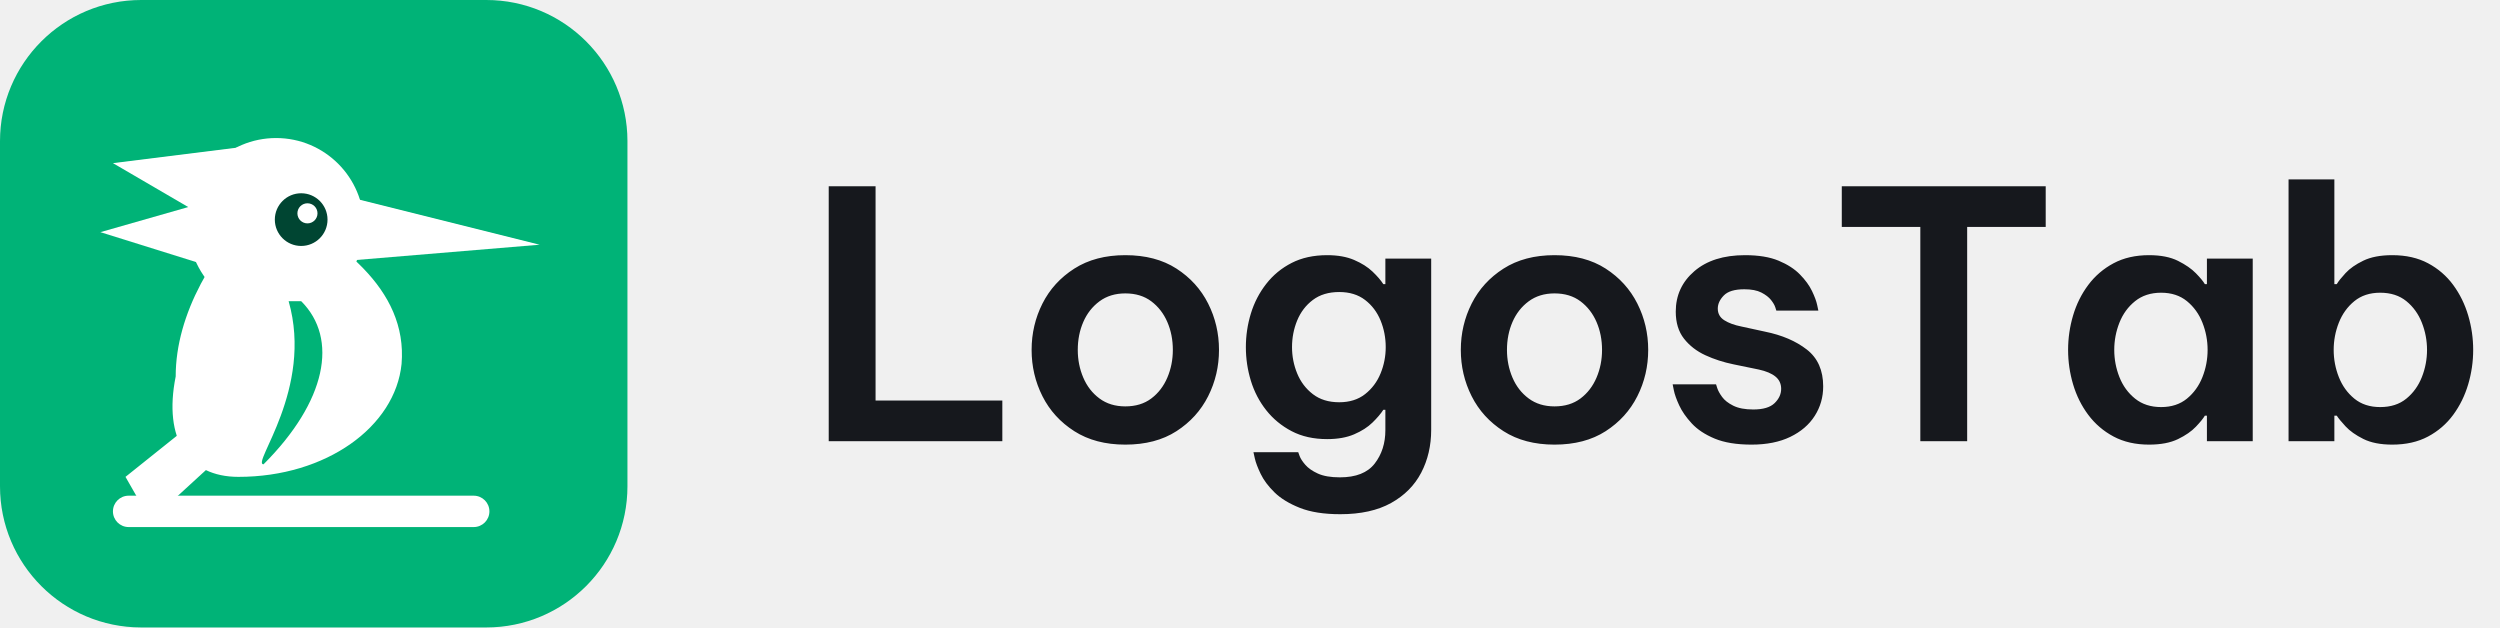
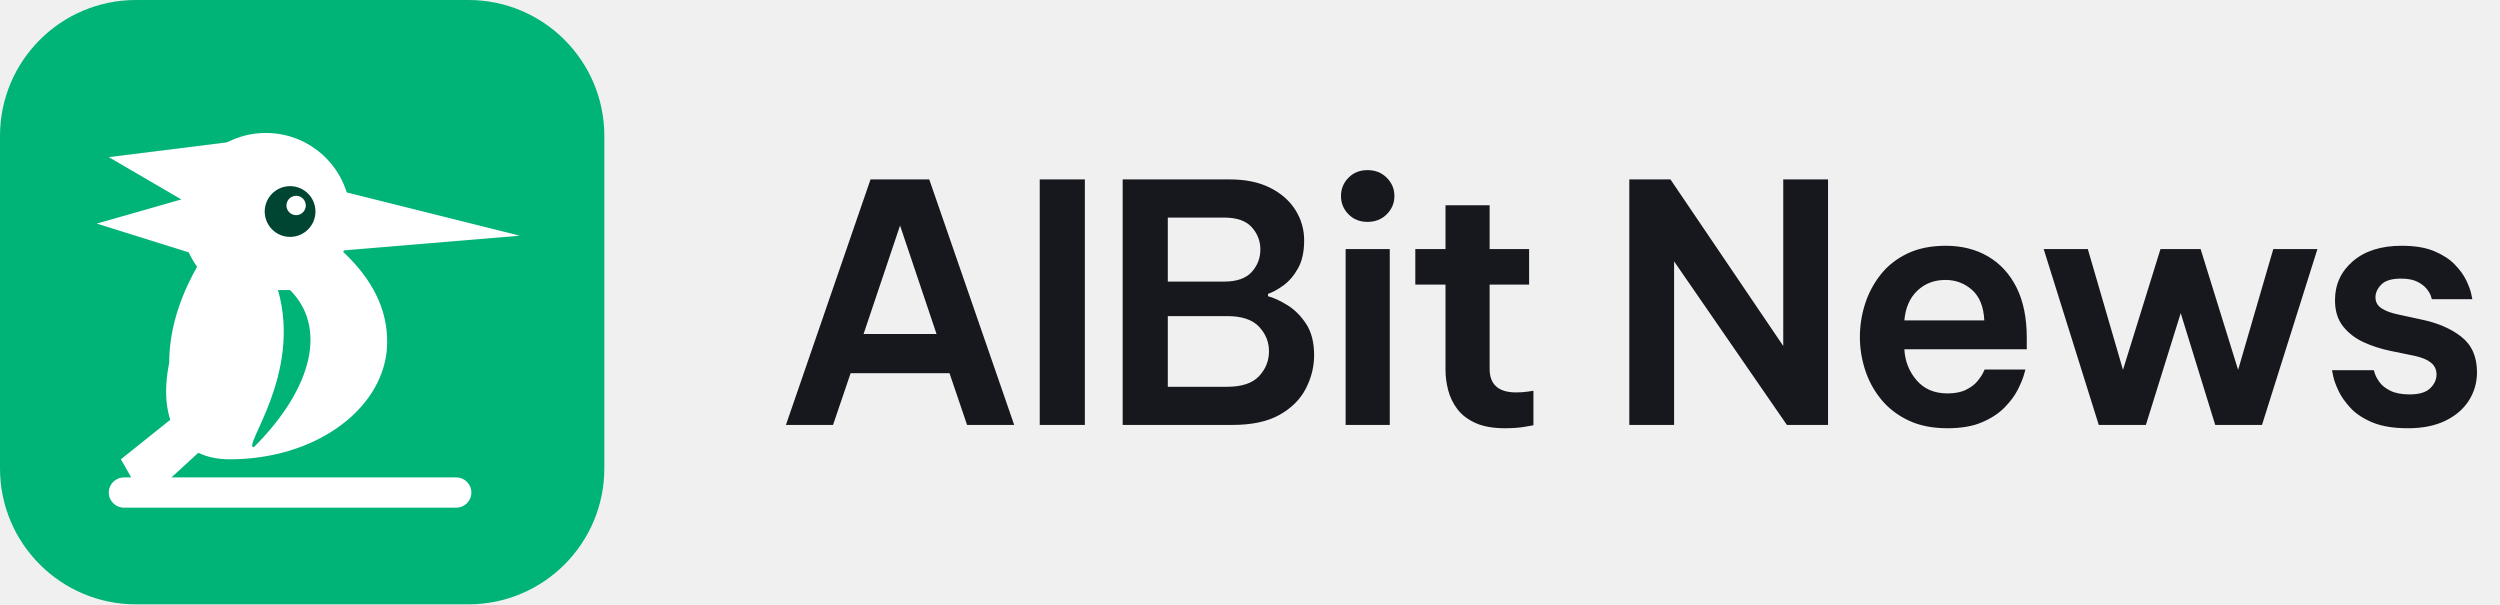
- <svg xmlns="http://www.w3.org/2000/svg" width="1020" height="256" viewBox="0 0 1020 256" role="img" aria-label="LogosTab">
+ <svg xmlns="http://www.w3.org/2000/svg" width="1059" height="256" viewBox="0 0 1059 256" role="img" aria-label="AIBit News">
  <defs>
    <mask id="m-a-kingfisher-emerald-light-lk" maskUnits="userSpaceOnUse" x="0" y="0" width="256" height="256">
      <rect width="256" height="256" fill="#000" />
      <path d="M 107.52 81.92 C 138.24 97.28, 166.40 117.76, 163.84 148.48 C 161.28 174.08, 133.12 194.56, 97.28 194.56 C 76.80 194.56, 66.56 179.20, 71.68 153.60 C 71.68 128.00, 87.04 102.40, 107.52 81.92 Z" fill="#ffffff" />
      <circle cx="112.64" cy="92.16" r="35.84" fill="#ffffff" />
      <polygon points="107.52,58.88 46.08,66.56 76.80,84.48 40.96,94.72 81.92,107.52" fill="#ffffff" />
      <polygon points="128.00,76.80 220.16,99.84 128.00,107.52" fill="#ffffff" />
      <polygon points="92.16,184.32 61.44,212.48 51.20,194.56 76.80,174.08" fill="#ffffff" />
      <rect x="46.08" y="202.24" width="153.60" height="12.80" rx="6.40" fill="#ffffff" />
      <path d="M 122.88 122.88 C 138.24 138.24, 133.12 163.84, 107.52 189.44 C 102.40 189.44, 128.00 158.72, 117.76 122.88 Z" fill="#000000" />
    </mask>
  </defs>
  <rect width="256" height="256" rx="57.60" fill="#00B377" />
  <rect width="256" height="256" fill="#FFFFFF" mask="url(#m-a-kingfisher-emerald-light-lk)" />
  <circle cx="122.88" cy="89.60" r="10.75" fill="#004532" />
  <circle cx="125.44" cy="87.04" r="4.10" fill="#FFFFFF" />
-   <path fill="#16181D" d="M338.119 180.0V76.0H357.232V163.416H408.951V180.0ZM459.124 181.405Q446.897 181.405 438.324 175.924Q429.751 170.443 425.324 161.659Q420.897 152.876 420.897 142.757Q420.897 132.638 425.324 123.854Q429.751 115.07 438.324 109.589Q446.897 104.108 459.124 104.108Q471.492 104.108 479.995 109.589Q488.497 115.07 492.924 123.854Q497.351 132.638 497.351 142.757Q497.351 152.876 492.924 161.659Q488.497 170.443 479.995 175.924Q471.492 181.405 459.124 181.405ZM459.124 165.805Q465.449 165.805 469.735 162.573Q474.022 159.341 476.27 154.07Q478.519 148.8 478.519 142.757Q478.519 136.573 476.27 131.373Q474.022 126.173 469.735 122.941Q465.449 119.708 459.124 119.708Q452.941 119.708 448.584 122.941Q444.227 126.173 441.978 131.373Q439.73 136.573 439.73 142.757Q439.73 148.8 441.978 154.07Q444.227 159.341 448.584 162.573Q452.941 165.805 459.124 165.805ZM546.822 209.795Q536.843 209.795 530.308 207.195Q523.773 204.595 519.978 200.87Q516.184 197.146 514.357 193.351Q512.53 189.557 511.968 187.027Q511.405 184.497 511.405 184.497H529.676Q529.676 184.497 530.238 186.043Q530.8 187.589 532.557 189.627Q534.314 191.665 537.686 193.211Q541.059 194.757 546.681 194.757Q556.519 194.757 560.876 189.135Q565.232 183.514 565.232 175.503V167.211H564.389Q562.843 169.6 559.962 172.411Q557.081 175.222 552.514 177.189Q547.946 179.157 541.481 179.157Q533.189 179.157 527.005 175.924Q520.822 172.692 516.605 167.351Q512.389 162.011 510.351 155.335Q508.314 148.659 508.314 141.632Q508.314 134.605 510.351 127.93Q512.389 121.254 516.605 115.843Q520.822 110.432 527.005 107.27Q533.189 104.108 541.481 104.108Q547.946 104.108 552.514 106.076Q557.081 108.043 559.962 110.784Q562.843 113.524 564.389 115.914H565.232V105.514H583.924V175.362Q583.924 185.059 579.849 192.859Q575.773 200.659 567.551 205.227Q559.33 209.795 546.822 209.795ZM546.4 164.119Q552.724 164.119 556.941 160.816Q561.157 157.514 563.265 152.384Q565.373 147.254 565.373 141.632Q565.373 135.87 563.265 130.741Q561.157 125.611 556.941 122.378Q552.724 119.146 546.4 119.146Q539.935 119.146 535.649 122.378Q531.362 125.611 529.254 130.741Q527.146 135.87 527.146 141.632Q527.146 147.254 529.254 152.384Q531.362 157.514 535.649 160.816Q539.935 164.119 546.4 164.119ZM634.238 181.405Q622.011 181.405 613.438 175.924Q604.865 170.443 600.438 161.659Q596.011 152.876 596.011 142.757Q596.011 132.638 600.438 123.854Q604.865 115.07 613.438 109.589Q622.011 104.108 634.238 104.108Q646.605 104.108 655.108 109.589Q663.611 115.07 668.038 123.854Q672.465 132.638 672.465 142.757Q672.465 152.876 668.038 161.659Q663.611 170.443 655.108 175.924Q646.605 181.405 634.238 181.405ZM634.238 165.805Q640.562 165.805 644.849 162.573Q649.135 159.341 651.384 154.07Q653.632 148.8 653.632 142.757Q653.632 136.573 651.384 131.373Q649.135 126.173 644.849 122.941Q640.562 119.708 634.238 119.708Q628.054 119.708 623.697 122.941Q619.341 126.173 617.092 131.373Q614.843 136.573 614.843 142.757Q614.843 148.8 617.092 154.07Q619.341 159.341 623.697 162.573Q628.054 165.805 634.238 165.805ZM714.627 181.405Q705.492 181.405 699.589 178.946Q693.686 176.486 690.243 172.762Q686.8 169.038 685.114 165.384Q683.427 161.73 682.935 159.27Q682.443 156.811 682.443 156.811H700.151Q700.151 156.811 700.643 158.357Q701.135 159.903 702.611 161.941Q704.086 163.978 707.178 165.524Q710.27 167.07 715.33 167.07Q721.373 167.07 724.043 164.47Q726.714 161.87 726.714 158.638Q726.714 155.546 724.395 153.649Q722.076 151.751 717.578 150.768L707.319 148.659Q701.135 147.395 695.795 144.935Q690.454 142.476 687.081 138.189Q683.708 133.903 683.708 127.157Q683.708 117.178 691.297 110.643Q698.886 104.108 711.957 104.108Q720.249 104.108 725.659 106.357Q731.07 108.605 734.373 111.978Q737.676 115.351 739.292 118.724Q740.908 122.097 741.4 124.416Q741.892 126.735 741.892 126.735H724.746Q724.746 126.735 724.324 125.4Q723.903 124.065 722.568 122.378Q721.232 120.692 718.632 119.357Q716.032 118.022 711.676 118.022Q705.773 118.022 703.314 120.551Q700.854 123.081 700.854 125.892Q700.854 128.984 703.524 130.67Q706.195 132.357 710.411 133.2L720.108 135.308Q730.508 137.416 737.184 142.616Q743.859 147.816 743.859 157.654Q743.859 164.259 740.416 169.67Q736.973 175.081 730.438 178.243Q723.903 181.405 714.627 181.405ZM783.492 180.0V92.584H751.449V76.0H834.649V92.584H802.605V180.0ZM876.811 104.108Q883.978 104.108 888.616 106.427Q893.254 108.746 895.924 111.486Q898.595 114.227 899.578 115.914H900.422V105.514H919.114V180.0H900.422V169.6H899.578Q898.595 171.286 895.924 174.097Q893.254 176.908 888.616 179.157Q883.978 181.405 876.811 181.405Q868.519 181.405 862.335 178.103Q856.151 174.8 852.005 169.249Q847.859 163.697 845.822 156.811Q843.784 149.924 843.784 142.757Q843.784 135.589 845.822 128.703Q847.859 121.816 852.005 116.265Q856.151 110.714 862.335 107.411Q868.519 104.108 876.811 104.108ZM881.73 119.427Q875.405 119.427 871.119 122.87Q866.832 126.314 864.724 131.654Q862.616 136.995 862.616 142.757Q862.616 148.519 864.724 153.859Q866.832 159.2 871.119 162.643Q875.405 166.086 881.73 166.086Q888.054 166.086 892.27 162.643Q896.486 159.2 898.595 153.859Q900.703 148.519 900.703 142.757Q900.703 136.995 898.595 131.654Q896.486 126.314 892.27 122.87Q888.054 119.427 881.73 119.427ZM976.032 181.405Q968.865 181.405 964.227 179.086Q959.589 176.768 956.989 173.957Q954.389 171.146 953.405 169.6H952.422V180.0H933.73V73.189H952.422V115.914H953.405Q954.389 114.227 956.989 111.416Q959.589 108.605 964.227 106.357Q968.865 104.108 976.032 104.108Q984.465 104.108 990.649 107.411Q996.832 110.714 1000.908 116.265Q1004.984 121.816 1007.022 128.703Q1009.059 135.589 1009.059 142.757Q1009.059 149.924 1007.022 156.811Q1004.984 163.697 1000.908 169.249Q996.832 174.8 990.649 178.103Q984.465 181.405 976.032 181.405ZM971.114 166.086Q977.578 166.086 981.795 162.643Q986.011 159.2 988.119 153.859Q990.227 148.519 990.227 142.757Q990.227 136.995 988.119 131.654Q986.011 126.314 981.795 122.87Q977.578 119.427 971.114 119.427Q964.789 119.427 960.573 122.87Q956.357 126.314 954.249 131.654Q952.141 136.995 952.141 142.757Q952.141 148.519 954.249 153.859Q956.357 159.2 960.573 162.643Q964.789 166.086 971.114 166.086Z" />
+   <path fill="#16181D" d="M332.919 180.0 368.757 76.0H393.632L429.611 180.0H409.654L402.205 158.076H360.324L352.876 180.0ZM365.805 141.492H396.724L381.265 95.535ZM440.432 180.0V76.0H459.546V180.0ZM475.568 180.0V76.0H520.962Q530.941 76.0 537.968 79.514Q544.995 83.027 548.719 88.93Q552.443 94.832 552.443 101.859Q552.443 109.027 549.843 113.665Q547.243 118.303 543.659 120.903Q540.076 123.503 537.124 124.486V125.47Q540.778 126.454 545.346 129.265Q549.914 132.076 553.286 137.205Q556.659 142.335 556.659 150.486Q556.659 157.795 553.146 164.611Q549.632 171.427 542.043 175.714Q534.454 180.0 521.946 180.0ZM518.432 92.162H494.681V119.286H518.432Q526.584 119.286 530.238 115.211Q533.892 111.135 533.892 105.654Q533.892 100.314 530.238 96.238Q526.584 92.162 518.432 92.162ZM519.838 133.903H494.681V163.838H519.838Q529.114 163.838 533.33 159.341Q537.546 154.843 537.546 148.8Q537.546 142.897 533.33 138.4Q529.114 133.903 519.838 133.903ZM579.286 93.989Q574.368 93.989 571.205 90.757Q568.043 87.524 568.043 83.027Q568.043 78.53 571.205 75.297Q574.368 72.065 579.286 72.065Q584.205 72.065 587.438 75.297Q590.67 78.53 590.67 83.027Q590.67 87.524 587.438 90.757Q584.205 93.989 579.286 93.989ZM570.011 180.0V105.514H588.703V180.0ZM637.47 181.405Q629.881 181.405 624.962 179.157Q620.043 176.908 617.303 173.254Q614.562 169.6 613.438 165.243Q612.314 160.886 612.314 156.67V120.551H599.524V105.514H612.314V86.962H631.005V105.514H647.73V120.551H631.005V156.249Q631.005 166.227 642.249 166.227Q644.919 166.227 647.238 165.876Q649.557 165.524 649.557 165.524V180.141Q649.557 180.141 645.973 180.773Q642.389 181.405 637.47 181.405ZM690.173 180.0V76.0H707.6L755.384 146.551V76.0H774.357V180.0H756.93L709.146 110.714V180.0ZM824.951 181.405Q815.395 181.405 808.438 178.103Q801.481 174.8 796.914 169.249Q792.346 163.697 790.097 156.811Q787.849 149.924 787.849 142.757Q787.849 135.589 790.027 128.773Q792.205 121.957 796.632 116.335Q801.059 110.714 807.946 107.411Q814.832 104.108 824.249 104.108Q834.368 104.108 842.097 108.605Q849.827 113.103 854.184 121.746Q858.541 130.389 858.541 143.178V147.957H806.681Q807.103 155.546 811.881 161.097Q816.659 166.649 824.951 166.649Q829.73 166.649 832.822 165.103Q835.914 163.557 837.6 161.519Q839.286 159.481 839.989 158.005Q840.692 156.53 840.692 156.53H857.978Q857.978 156.53 857.276 158.989Q856.573 161.449 854.676 165.173Q852.778 168.897 849.124 172.622Q845.47 176.346 839.568 178.876Q833.665 181.405 824.951 181.405ZM806.681 135.73H840.551Q840.13 127.016 835.351 122.8Q830.573 118.584 824.108 118.584Q816.941 118.584 812.162 123.151Q807.384 127.719 806.681 135.73ZM889.038 180.0 865.708 105.514H884.4L899.297 156.67L915.178 105.514H932.184L948.065 156.67L962.962 105.514H981.654L958.184 180.0H938.368L923.751 132.638L908.995 180.0ZM1020.022 181.405Q1010.886 181.405 1004.984 178.946Q999.081 176.486 995.638 172.762Q992.195 169.038 990.508 165.384Q988.822 161.73 988.33 159.27Q987.838 156.811 987.838 156.811H1005.546Q1005.546 156.811 1006.038 158.357Q1006.53 159.903 1008.005 161.941Q1009.481 163.978 1012.573 165.524Q1015.665 167.07 1020.724 167.07Q1026.768 167.07 1029.438 164.47Q1032.108 161.87 1032.108 158.638Q1032.108 155.546 1029.789 153.649Q1027.47 151.751 1022.973 150.768L1012.714 148.659Q1006.53 147.395 1001.189 144.935Q995.849 142.476 992.476 138.189Q989.103 133.903 989.103 127.157Q989.103 117.178 996.692 110.643Q1004.281 104.108 1017.351 104.108Q1025.643 104.108 1031.054 106.357Q1036.465 108.605 1039.768 111.978Q1043.07 115.351 1044.686 118.724Q1046.303 122.097 1046.795 124.416Q1047.286 126.735 1047.286 126.735H1030.141Q1030.141 126.735 1029.719 125.4Q1029.297 124.065 1027.962 122.378Q1026.627 120.692 1024.027 119.357Q1021.427 118.022 1017.07 118.022Q1011.168 118.022 1008.708 120.551Q1006.249 123.081 1006.249 125.892Q1006.249 128.984 1008.919 130.67Q1011.589 132.357 1015.805 133.2L1025.503 135.308Q1035.903 137.416 1042.578 142.616Q1049.254 147.816 1049.254 157.654Q1049.254 164.259 1045.811 169.67Q1042.368 175.081 1035.832 178.243Q1029.297 181.405 1020.022 181.405Z" />
</svg>
